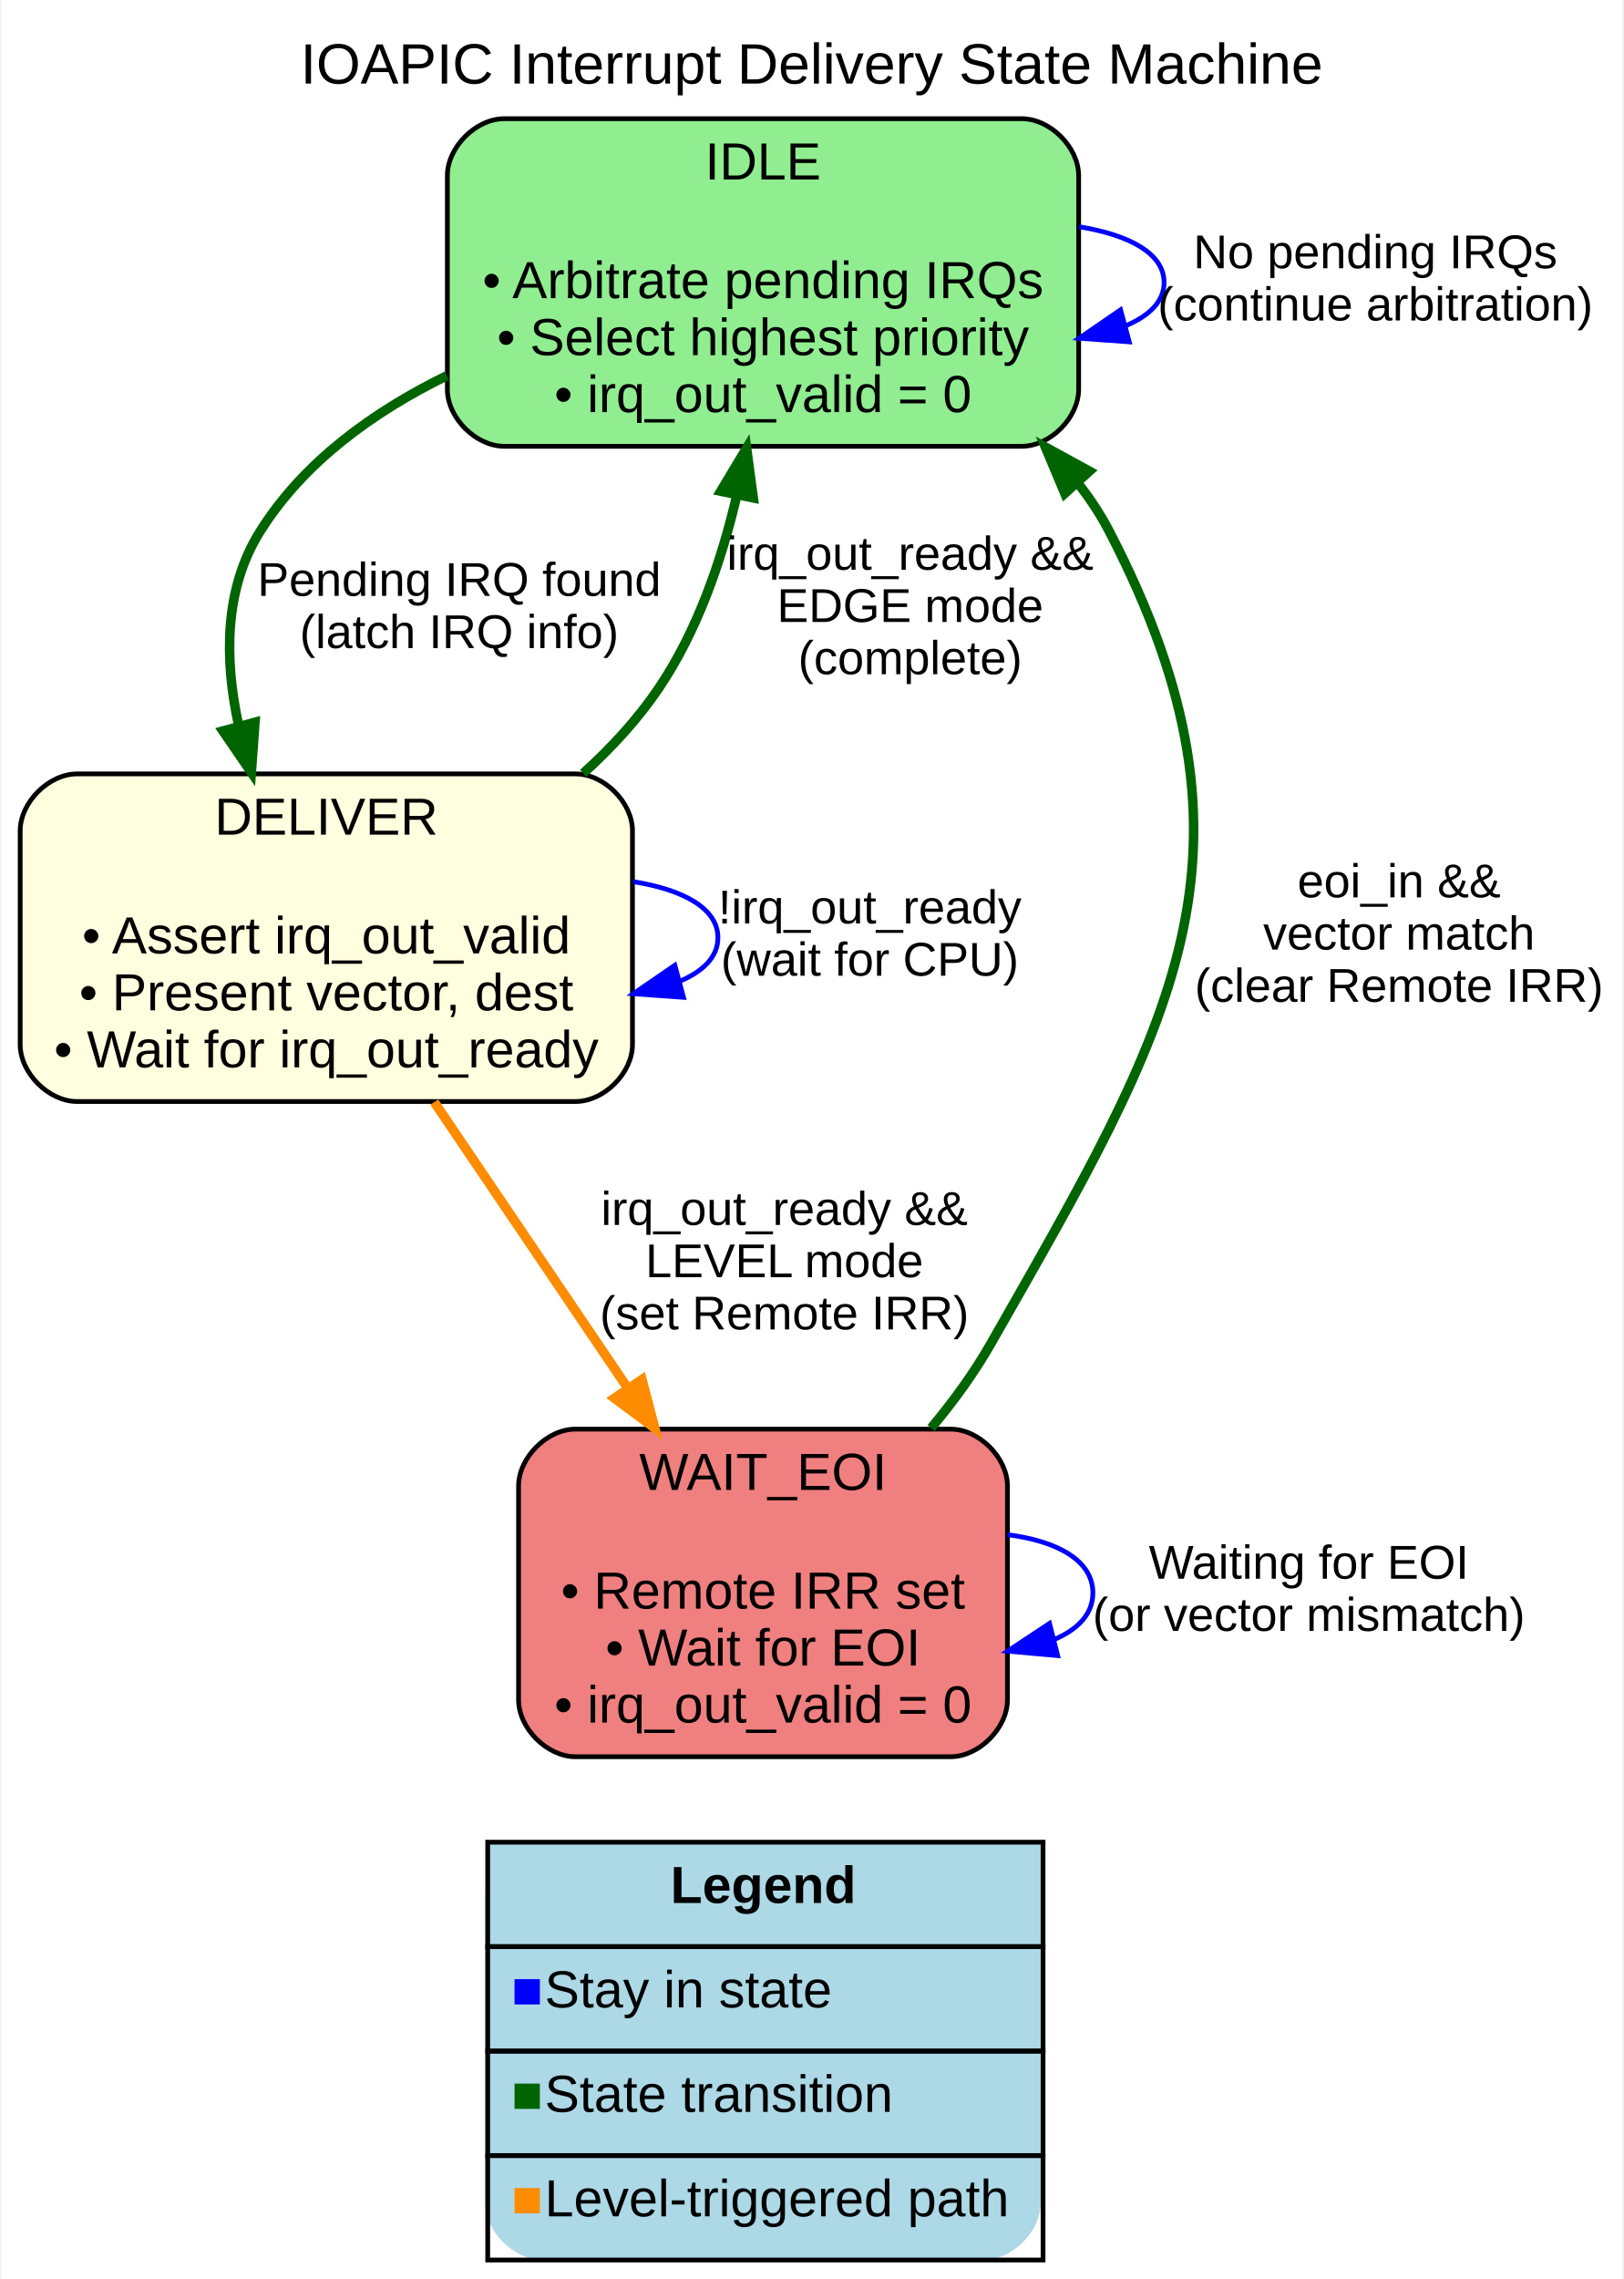
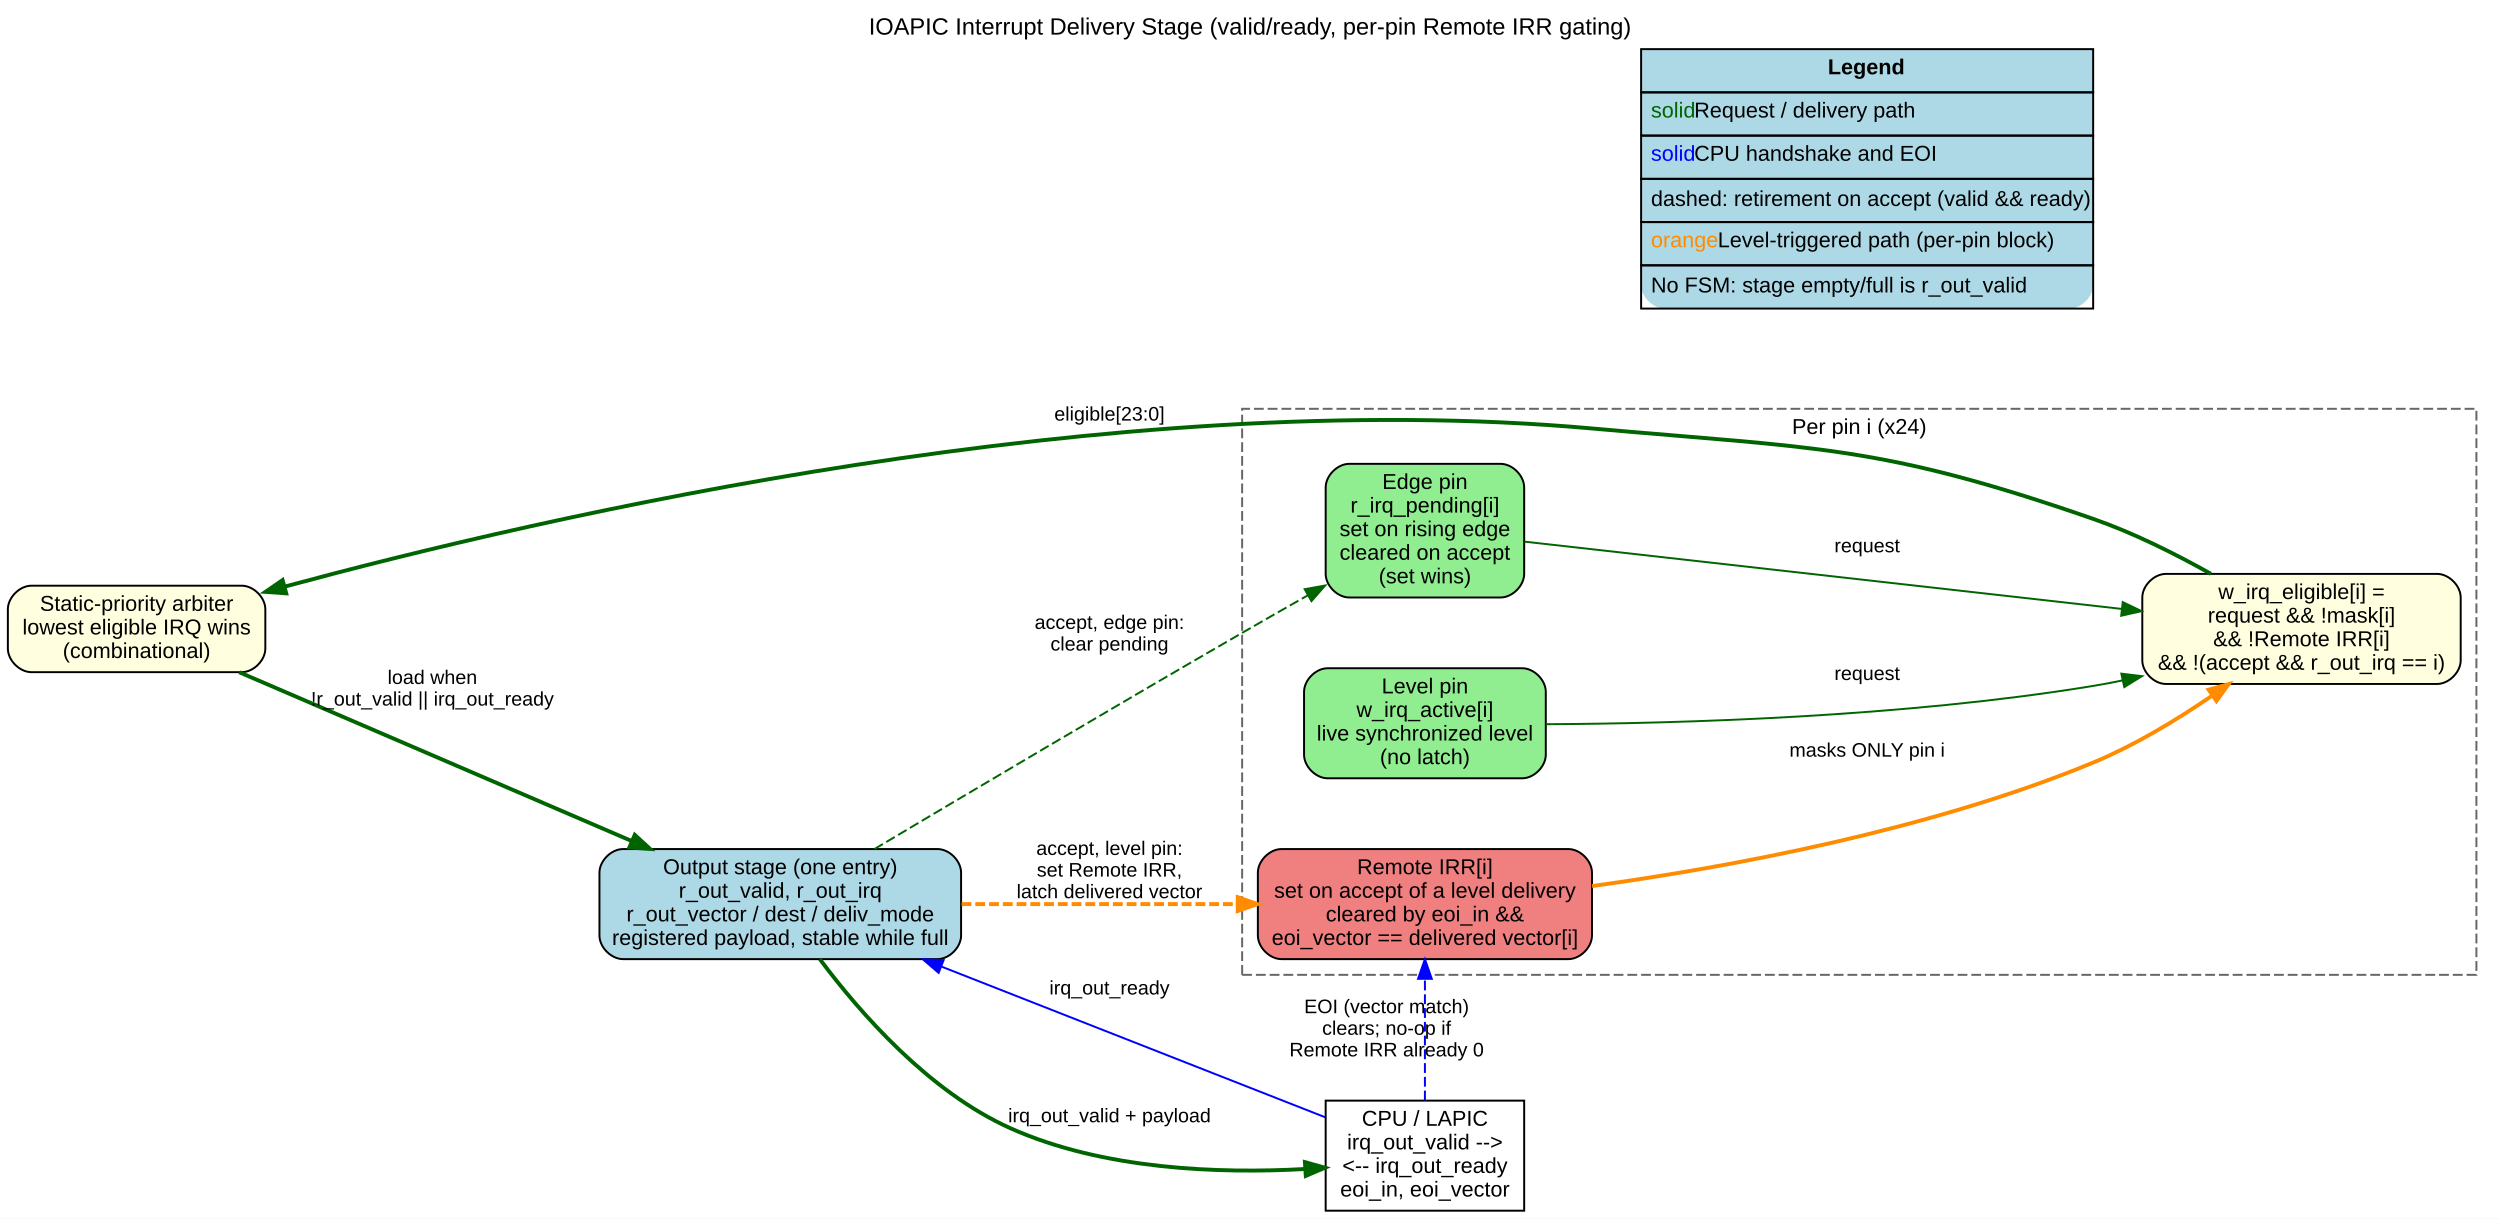
- <svg xmlns="http://www.w3.org/2000/svg" width="342pt" height="480pt" viewBox="0.00 0.00 341.50 480.00">
-   <g id="graph0" class="graph" transform="scale(1 1) rotate(0) translate(4 476)">
-     <polygon fill="white" stroke="transparent" points="-4,4 -4,-476 337.5,-476 337.5,4 -4,4" />
-     <text text-anchor="middle" x="166.75" y="-458.4" font-family="Arial" font-size="12.00">IOAPIC Interrupt Delivery State Machine</text>
+ <svg xmlns="http://www.w3.org/2000/svg" width="1272pt" height="620pt" viewBox="0.00 0.00 1272.00 620.00">
+   <g id="graph0" class="graph" transform="scale(1 1) rotate(0) translate(4 616)">
+     <polygon fill="white" stroke="transparent" points="-4,4 -4,-616 1268,-616 1268,4 -4,4" />
+     <text text-anchor="middle" x="632" y="-598.4" font-family="Arial" font-size="12.00">IOAPIC Interrupt Delivery Stage (valid/ready, per-pin Remote IRR gating)</text>
+     <g id="clust1" class="cluster">
+       <polygon fill="white" stroke="#666666" stroke-dasharray="5,2" points="628,-120 628,-408 1256,-408 1256,-120 628,-120" />
+       <text text-anchor="middle" x="942" y="-395.2" font-family="Arial" font-size="11.00">Per pin i (x24)</text>
+     </g>
    <g id="node1" class="node">
-       <path fill="lightgreen" stroke="black" d="M211,-451C211,-451 102,-451 102,-451 96,-451 90,-445 90,-439 90,-439 90,-394 90,-394 90,-388 96,-382 102,-382 102,-382 211,-382 211,-382 217,-382 223,-388 223,-394 223,-394 223,-439 223,-439 223,-445 217,-451 211,-451" />
-       <text text-anchor="middle" x="156.5" y="-438.2" font-family="Arial" font-size="11.00">IDLE</text>
-       <text text-anchor="middle" x="156.5" y="-413.2" font-family="Arial" font-size="11.00">• Arbitrate pending IRQs</text>
-       <text text-anchor="middle" x="156.5" y="-401.2" font-family="Arial" font-size="11.00">• Select highest priority</text>
-       <text text-anchor="middle" x="156.5" y="-389.2" font-family="Arial" font-size="11.00">• irq_out_valid = 0</text>
+       <path fill="lightgreen" stroke="black" d="M759.5,-380C759.5,-380 682.5,-380 682.5,-380 676.5,-380 670.5,-374 670.5,-368 670.5,-368 670.5,-324 670.5,-324 670.5,-318 676.5,-312 682.5,-312 682.5,-312 759.5,-312 759.5,-312 765.5,-312 771.5,-318 771.5,-324 771.5,-324 771.5,-368 771.5,-368 771.5,-374 765.5,-380 759.5,-380" />
+       <text text-anchor="middle" x="721" y="-367.2" font-family="Arial" font-size="11.00">Edge pin</text>
+       <text text-anchor="middle" x="721" y="-355.2" font-family="Arial" font-size="11.00">r_irq_pending[i]</text>
+       <text text-anchor="middle" x="721" y="-343.2" font-family="Arial" font-size="11.00">set on rising edge</text>
+       <text text-anchor="middle" x="721" y="-331.2" font-family="Arial" font-size="11.00">cleared on accept</text>
+       <text text-anchor="middle" x="721" y="-319.2" font-family="Arial" font-size="11.00">(set wins)</text>
+     </g>
+     <g id="node4" class="node">
+       <path fill="lightyellow" stroke="black" d="M1236,-324C1236,-324 1098,-324 1098,-324 1092,-324 1086,-318 1086,-312 1086,-312 1086,-280 1086,-280 1086,-274 1092,-268 1098,-268 1098,-268 1236,-268 1236,-268 1242,-268 1248,-274 1248,-280 1248,-280 1248,-312 1248,-312 1248,-318 1242,-324 1236,-324" />
+       <text text-anchor="middle" x="1167" y="-311.2" font-family="Arial" font-size="11.00">w_irq_eligible[i] =</text>
+       <text text-anchor="middle" x="1167" y="-299.2" font-family="Arial" font-size="11.00">request &amp;&amp; !mask[i]</text>
+       <text text-anchor="middle" x="1167" y="-287.2" font-family="Arial" font-size="11.00">&amp;&amp; !Remote IRR[i]</text>
+       <text text-anchor="middle" x="1167" y="-275.2" font-family="Arial" font-size="11.00">&amp;&amp; !(accept &amp;&amp; r_out_irq == i)</text>
    </g>
    <g id="edge1" class="edge">
-       <path fill="none" stroke="blue" d="M223.1,-428.24C233.72,-426.52 241,-422.61 241,-416.5 241,-412.59 238.01,-409.57 233.07,-407.46" />
-       <polygon fill="blue" stroke="blue" points="233.66,-404 223.1,-404.76 231.83,-410.75 233.66,-404" />
-       <text text-anchor="middle" x="285.5" y="-419.5" font-family="Arial" font-size="10.00">No pending IRQs</text>
-       <text text-anchor="middle" x="285.5" y="-408.5" font-family="Arial" font-size="10.00">(continue arbitration)</text>
+       <path fill="none" stroke="darkgreen" d="M771.64,-340.41C845.04,-332.14 983.7,-316.53 1075.48,-306.19" />
+       <polygon fill="darkgreen" stroke="darkgreen" points="1076.05,-309.65 1085.6,-305.05 1075.27,-302.7 1076.05,-309.65" />
+       <text text-anchor="middle" x="946" y="-335" font-family="Arial" font-size="10.00">request</text>
    </g>
    <g id="node2" class="node">
-       <path fill="lightyellow" stroke="black" d="M117,-313C117,-313 12,-313 12,-313 6,-313 0,-307 0,-301 0,-301 0,-256 0,-256 0,-250 6,-244 12,-244 12,-244 117,-244 117,-244 123,-244 129,-250 129,-256 129,-256 129,-301 129,-301 129,-307 123,-313 117,-313" />
-       <text text-anchor="middle" x="64.5" y="-300.2" font-family="Arial" font-size="11.00">DELIVER</text>
-       <text text-anchor="middle" x="64.5" y="-275.2" font-family="Arial" font-size="11.00">• Assert irq_out_valid</text>
-       <text text-anchor="middle" x="64.5" y="-263.2" font-family="Arial" font-size="11.00">• Present vector, dest</text>
-       <text text-anchor="middle" x="64.5" y="-251.2" font-family="Arial" font-size="11.00">• Wait for irq_out_ready</text>
+       <path fill="lightgreen" stroke="black" d="M770.5,-276C770.5,-276 671.5,-276 671.5,-276 665.5,-276 659.5,-270 659.5,-264 659.5,-264 659.5,-232 659.5,-232 659.5,-226 665.5,-220 671.5,-220 671.5,-220 770.5,-220 770.5,-220 776.5,-220 782.5,-226 782.5,-232 782.5,-232 782.5,-264 782.5,-264 782.5,-270 776.5,-276 770.5,-276" />
+       <text text-anchor="middle" x="721" y="-263.2" font-family="Arial" font-size="11.00">Level pin</text>
+       <text text-anchor="middle" x="721" y="-251.2" font-family="Arial" font-size="11.00">w_irq_active[i]</text>
+       <text text-anchor="middle" x="721" y="-239.2" font-family="Arial" font-size="11.00">live synchronized level</text>
+       <text text-anchor="middle" x="721" y="-227.2" font-family="Arial" font-size="11.00">(no latch)</text>
    </g>
    <g id="edge2" class="edge">
-       <path fill="none" stroke="darkgreen" stroke-width="2" d="M89.87,-396.86C74.34,-389.25 59.67,-378.65 50.5,-364 42.95,-351.93 43,-337.07 46.03,-323.19" />
-       <polygon fill="darkgreen" stroke="darkgreen" stroke-width="2" points="49.47,-323.88 48.7,-313.31 42.71,-322.05 49.47,-323.88" />
-       <text text-anchor="middle" x="92.5" y="-350.5" font-family="Arial" font-size="10.00">Pending IRQ found</text>
-       <text text-anchor="middle" x="92.5" y="-339.5" font-family="Arial" font-size="10.00">(latch IRQ info)</text>
+       <path fill="none" stroke="darkgreen" d="M782.74,-247.52C850.91,-247.87 964.59,-251.17 1061,-267 1065.95,-267.81 1071,-268.77 1076.07,-269.83" />
+       <polygon fill="darkgreen" stroke="darkgreen" points="1075.33,-273.25 1085.85,-271.98 1076.83,-266.41 1075.33,-273.25" />
+       <text text-anchor="middle" x="946" y="-270" font-family="Arial" font-size="10.00">request</text>
+     </g>
+     <g id="node3" class="node">
+       <path fill="lightcoral" stroke="black" d="M794,-184C794,-184 648,-184 648,-184 642,-184 636,-178 636,-172 636,-172 636,-140 636,-140 636,-134 642,-128 648,-128 648,-128 794,-128 794,-128 800,-128 806,-134 806,-140 806,-140 806,-172 806,-172 806,-178 800,-184 794,-184" />
+       <text text-anchor="middle" x="721" y="-171.2" font-family="Arial" font-size="11.00">Remote IRR[i]</text>
+       <text text-anchor="middle" x="721" y="-159.2" font-family="Arial" font-size="11.00">set on accept of a level delivery</text>
+       <text text-anchor="middle" x="721" y="-147.2" font-family="Arial" font-size="11.00">cleared by eoi_in &amp;&amp;</text>
+       <text text-anchor="middle" x="721" y="-135.2" font-family="Arial" font-size="11.00">eoi_vector == delivered vector[i]</text>
+     </g>
+     <g id="edge3" class="edge">
+       <path fill="none" stroke="darkorange" stroke-width="2" d="M806.04,-165.17C876.22,-174.85 977.87,-193.64 1061,-228 1082.04,-236.7 1103.46,-249.68 1121.42,-261.97" />
+       <polygon fill="darkorange" stroke="darkorange" stroke-width="2" points="1119.74,-265.07 1129.94,-267.93 1123.75,-259.33 1119.74,-265.07" />
+       <text text-anchor="middle" x="946" y="-231" font-family="Arial" font-size="10.00">masks ONLY pin i</text>
+     </g>
+     <g id="node5" class="node">
+       <path fill="lightyellow" stroke="black" d="M119,-318C119,-318 12,-318 12,-318 6,-318 0,-312 0,-306 0,-306 0,-286 0,-286 0,-280 6,-274 12,-274 12,-274 119,-274 119,-274 125,-274 131,-280 131,-286 131,-286 131,-306 131,-306 131,-312 125,-318 119,-318" />
+       <text text-anchor="middle" x="65.5" y="-305.2" font-family="Arial" font-size="11.00">Static-priority arbiter</text>
+       <text text-anchor="middle" x="65.5" y="-293.2" font-family="Arial" font-size="11.00">lowest eligible IRQ wins</text>
+       <text text-anchor="middle" x="65.5" y="-281.2" font-family="Arial" font-size="11.00">(combinational)</text>
    </g>
    <g id="edge4" class="edge">
-       <path fill="none" stroke="darkgreen" stroke-width="2" d="M118.62,-313.12C124.6,-318.52 130.1,-324.51 134.5,-331 142.64,-343.02 147.77,-357.87 151,-371.75" />
-       <polygon fill="darkgreen" stroke="darkgreen" stroke-width="2" points="147.59,-372.54 153.04,-381.63 154.45,-371.13 147.59,-372.54" />
-       <text text-anchor="middle" x="187.5" y="-356" font-family="Arial" font-size="10.00">irq_out_ready &amp;&amp;</text>
-       <text text-anchor="middle" x="187.5" y="-345" font-family="Arial" font-size="10.00">EDGE mode</text>
-       <text text-anchor="middle" x="187.5" y="-334" font-family="Arial" font-size="10.00">(complete)</text>
+       <path fill="none" stroke="darkgreen" stroke-width="2" d="M1120.89,-324.04C1102.84,-334.18 1081.49,-344.88 1061,-352 952.21,-389.78 920.7,-387.74 806,-398 561.37,-419.89 273.68,-353.47 140.74,-317.5" />
+       <polygon fill="darkgreen" stroke="darkgreen" stroke-width="2" points="141.62,-314.11 131.05,-314.86 139.78,-320.86 141.62,-314.11" />
+       <text text-anchor="middle" x="560.5" y="-402" font-family="Arial" font-size="10.00">eligible[23:0]</text>
    </g>
-     <g id="edge3" class="edge">
-       <path fill="none" stroke="blue" d="M129.18,-290.3C139.74,-288.61 147,-284.68 147,-278.5 147,-274.54 144.02,-271.51 139.1,-269.39" />
-       <polygon fill="blue" stroke="blue" points="139.75,-265.94 129.18,-266.7 137.92,-272.7 139.75,-265.94" />
-       <text text-anchor="middle" x="179" y="-281.5" font-family="Arial" font-size="10.00">!irq_out_ready</text>
-       <text text-anchor="middle" x="179" y="-270.5" font-family="Arial" font-size="10.00">(wait for CPU)</text>
-     </g>
-     <g id="node3" class="node">
-       <path fill="lightcoral" stroke="black" d="M196,-175C196,-175 117,-175 117,-175 111,-175 105,-169 105,-163 105,-163 105,-118 105,-118 105,-112 111,-106 117,-106 117,-106 196,-106 196,-106 202,-106 208,-112 208,-118 208,-118 208,-163 208,-163 208,-169 202,-175 196,-175" />
-       <text text-anchor="middle" x="156.5" y="-162.2" font-family="Arial" font-size="11.00">WAIT_EOI</text>
-       <text text-anchor="middle" x="156.5" y="-137.2" font-family="Arial" font-size="11.00">• Remote IRR set</text>
-       <text text-anchor="middle" x="156.5" y="-125.2" font-family="Arial" font-size="11.00">• Wait for EOI</text>
-       <text text-anchor="middle" x="156.5" y="-113.2" font-family="Arial" font-size="11.00">• irq_out_valid = 0</text>
+     <g id="node6" class="node">
+       <path fill="lightblue" stroke="black" d="M473,-184C473,-184 313,-184 313,-184 307,-184 301,-178 301,-172 301,-172 301,-140 301,-140 301,-134 307,-128 313,-128 313,-128 473,-128 473,-128 479,-128 485,-134 485,-140 485,-140 485,-172 485,-172 485,-178 479,-184 473,-184" />
+       <text text-anchor="middle" x="393" y="-171.2" font-family="Arial" font-size="11.00">Output stage (one entry)</text>
+       <text text-anchor="middle" x="393" y="-159.2" font-family="Arial" font-size="11.00">r_out_valid, r_out_irq</text>
+       <text text-anchor="middle" x="393" y="-147.2" font-family="Arial" font-size="11.00">r_out_vector / dest / deliv_mode</text>
+       <text text-anchor="middle" x="393" y="-135.2" font-family="Arial" font-size="11.00">registered payload, stable while full</text>
    </g>
    <g id="edge5" class="edge">
-       <path fill="none" stroke="darkorange" stroke-width="2" d="M87.24,-243.88C99.57,-225.66 114.93,-202.96 128.04,-183.57" />
-       <polygon fill="darkorange" stroke="darkorange" stroke-width="2" points="131,-185.45 133.7,-175.2 125.2,-181.52 131,-185.45" />
-       <text text-anchor="middle" x="161" y="-218" font-family="Arial" font-size="10.00">irq_out_ready &amp;&amp;</text>
-       <text text-anchor="middle" x="161" y="-207" font-family="Arial" font-size="10.00">LEVEL mode</text>
-       <text text-anchor="middle" x="161" y="-196" font-family="Arial" font-size="10.00">(set Remote IRR)</text>
+       <path fill="none" stroke="darkgreen" stroke-width="2" d="M117.72,-273.97C171.44,-250.86 256.42,-214.32 317.55,-188.02" />
+       <polygon fill="darkgreen" stroke="darkgreen" stroke-width="2" points="318.97,-191.22 326.77,-184.06 316.2,-184.79 318.97,-191.22" />
+       <text text-anchor="middle" x="216" y="-268" font-family="Arial" font-size="10.00">load when</text>
+       <text text-anchor="middle" x="216" y="-257" font-family="Arial" font-size="10.00">!r_out_valid || irq_out_ready</text>
+     </g>
+     <g id="edge8" class="edge">
+       <path fill="none" stroke="darkgreen" stroke-dasharray="5,2" d="M440.91,-184.01C488.05,-212.07 562.85,-256.38 628,-294 638.78,-300.23 650.31,-306.8 661.44,-313.11" />
+       <polygon fill="darkgreen" stroke="darkgreen" points="659.82,-316.22 670.25,-318.1 663.27,-310.13 659.82,-316.22" />
+       <text text-anchor="middle" x="560.5" y="-296" font-family="Arial" font-size="10.00">accept, edge pin:</text>
+       <text text-anchor="middle" x="560.5" y="-285" font-family="Arial" font-size="10.00">clear pending</text>
+     </g>
+     <g id="edge9" class="edge">
+       <path fill="none" stroke="darkorange" stroke-width="2" stroke-dasharray="5,2" d="M485.24,-156C529.02,-156 581.42,-156 625.6,-156" />
+       <polygon fill="darkorange" stroke="darkorange" stroke-width="2" points="625.77,-159.5 635.77,-156 625.76,-152.5 625.77,-159.5" />
+       <text text-anchor="middle" x="560.5" y="-181" font-family="Arial" font-size="10.00">accept, level pin:</text>
+       <text text-anchor="middle" x="560.5" y="-170" font-family="Arial" font-size="10.00">set Remote IRR,</text>
+       <text text-anchor="middle" x="560.5" y="-159" font-family="Arial" font-size="10.00">latch delivered vector</text>
+     </g>
+     <g id="node7" class="node">
+       <polygon fill="white" stroke="black" points="771.5,-56 670.5,-56 670.5,0 771.5,0 771.5,-56" />
+       <text text-anchor="middle" x="721" y="-43.2" font-family="Arial" font-size="11.00">CPU / LAPIC</text>
+       <text text-anchor="middle" x="721" y="-31.2" font-family="Arial" font-size="11.00">irq_out_valid --&gt;</text>
+       <text text-anchor="middle" x="721" y="-19.2" font-family="Arial" font-size="11.00">&lt;-- irq_out_ready</text>
+       <text text-anchor="middle" x="721" y="-7.2" font-family="Arial" font-size="11.00">eoi_in, eoi_vector</text>
+     </g>
+     <g id="edge6" class="edge">
+       <path fill="none" stroke="darkgreen" stroke-width="2" d="M413.12,-127.99C433.55,-100.65 468.65,-60.55 510,-42 557.22,-20.82 616.48,-18.79 659.99,-21.21" />
+       <polygon fill="darkgreen" stroke="darkgreen" stroke-width="2" points="659.94,-24.71 670.14,-21.86 660.39,-17.72 659.94,-24.71" />
+       <text text-anchor="middle" x="560.5" y="-45" font-family="Arial" font-size="10.00">irq_out_valid + payload</text>
+     </g>
+     <g id="edge10" class="edge">
+       <path fill="none" stroke="blue" stroke-dasharray="5,2" d="M721,-56.09C721,-74.18 721,-97.93 721,-117.74" />
+       <polygon fill="blue" stroke="blue" points="717.5,-117.98 721,-127.98 724.5,-117.98 717.5,-117.98" />
+       <text text-anchor="middle" x="701.5" y="-100.5" font-family="Arial" font-size="10.00">EOI (vector match)</text>
+       <text text-anchor="middle" x="701.5" y="-89.5" font-family="Arial" font-size="10.00">clears; no-op if</text>
+       <text text-anchor="middle" x="701.5" y="-78.5" font-family="Arial" font-size="10.00">Remote IRR already 0</text>
    </g>
    <g id="edge7" class="edge">
-       <path fill="none" stroke="darkgreen" stroke-width="2" d="M191.92,-175.22C196.61,-180.83 200.99,-186.84 204.5,-193 242.54,-259.73 264.85,-295.81 229.5,-364 227.63,-367.61 225.37,-371.03 222.83,-374.25" />
-       <polygon fill="darkgreen" stroke="darkgreen" stroke-width="2" points="220.08,-372.07 215.98,-381.84 225.27,-376.76 220.08,-372.07" />
-       <text text-anchor="middle" x="290.5" y="-287" font-family="Arial" font-size="10.00">eoi_in &amp;&amp;</text>
-       <text text-anchor="middle" x="290.5" y="-276" font-family="Arial" font-size="10.00">vector match</text>
-       <text text-anchor="middle" x="290.5" y="-265" font-family="Arial" font-size="10.00">(clear Remote IRR)</text>
+       <path fill="none" stroke="blue" d="M670.34,-47.5C618.53,-67.84 536.45,-100.07 475.19,-124.12" />
+       <polygon fill="blue" stroke="blue" points="473.57,-121 465.54,-127.91 476.13,-127.51 473.57,-121" />
+       <text text-anchor="middle" x="560.5" y="-110" font-family="Arial" font-size="10.00">irq_out_ready</text>
    </g>
-     <g id="edge6" class="edge">
-       <path fill="none" stroke="blue" d="M208.03,-152.76C218.5,-151.43 226,-147.34 226,-140.5 226,-136.12 222.92,-132.87 217.96,-130.74" />
-       <polygon fill="blue" stroke="blue" points="218.58,-127.29 208.03,-128.24 216.86,-134.08 218.58,-127.29" />
-       <text text-anchor="middle" x="271.5" y="-143.5" font-family="Arial" font-size="10.00">Waiting for EOI</text>
-       <text text-anchor="middle" x="271.5" y="-132.5" font-family="Arial" font-size="10.00">(or vector mismatch)</text>
-     </g>
-     <g id="node4" class="node">
-       <path fill="lightblue" stroke="transparent" d="M203,-88C203,-88 110,-88 110,-88 104,-88 98,-82 98,-76 98,-76 98,-12 98,-12 98,-6 104,0 110,0 110,0 203,0 203,0 209,0 215,-6 215,-12 215,-12 215,-76 215,-76 215,-82 209,-88 203,-88" />
-       <polygon fill="lightblue" stroke="transparent" points="98.5,-66 98.5,-88 215.5,-88 215.5,-66 98.5,-66" />
-       <polygon fill="none" stroke="black" points="98.5,-66 98.5,-88 215.5,-88 215.5,-66 98.5,-66" />
-       <text text-anchor="start" x="137" y="-75.2" font-family="Arial" font-weight="bold" font-size="11.00">Legend</text>
-       <polygon fill="none" stroke="black" points="98.5,-44 98.5,-66 215.5,-66 215.5,-44 98.5,-44" />
-       <text text-anchor="start" x="103.5" y="-53.2" font-family="Arial" font-size="11.00" fill="blue">■</text>
-       <text text-anchor="start" x="110.5" y="-53.2" font-family="Arial" font-size="11.00"> Stay in state</text>
-       <polygon fill="none" stroke="black" points="98.5,-22 98.5,-44 215.5,-44 215.5,-22 98.5,-22" />
-       <text text-anchor="start" x="103.5" y="-31.2" font-family="Arial" font-size="11.00" fill="darkgreen">■</text>
-       <text text-anchor="start" x="110.5" y="-31.2" font-family="Arial" font-size="11.00"> State transition</text>
-       <polygon fill="none" stroke="black" points="98.5,0 98.5,-22 215.5,-22 215.5,0 98.5,0" />
-       <text text-anchor="start" x="103.5" y="-9.2" font-family="Arial" font-size="11.00" fill="darkorange">■</text>
-       <text text-anchor="start" x="110.5" y="-9.2" font-family="Arial" font-size="11.00"> Level-triggered path</text>
+     <g id="node8" class="node">
+       <path fill="lightblue" stroke="transparent" d="M1049,-591C1049,-591 843,-591 843,-591 837,-591 831,-585 831,-579 831,-579 831,-471 831,-471 831,-465 837,-459 843,-459 843,-459 1049,-459 1049,-459 1055,-459 1061,-465 1061,-471 1061,-471 1061,-579 1061,-579 1061,-585 1055,-591 1049,-591" />
+       <polygon fill="lightblue" stroke="transparent" points="831,-569 831,-591 1061,-591 1061,-569 831,-569" />
+       <polygon fill="none" stroke="black" points="831,-569 831,-591 1061,-591 1061,-569 831,-569" />
+       <text text-anchor="start" x="926" y="-578.2" font-family="Arial" font-weight="bold" font-size="11.00">Legend</text>
+       <polygon fill="none" stroke="black" points="831,-547 831,-569 1061,-569 1061,-547 831,-547" />
+       <text text-anchor="start" x="836" y="-556.2" font-family="Arial" font-size="11.00" fill="darkgreen">solid</text>
+       <text text-anchor="start" x="858" y="-556.2" font-family="Arial" font-size="11.00"> Request / delivery path</text>
+       <polygon fill="none" stroke="black" points="831,-525 831,-547 1061,-547 1061,-525 831,-525" />
+       <text text-anchor="start" x="836" y="-534.2" font-family="Arial" font-size="11.00" fill="blue">solid</text>
+       <text text-anchor="start" x="858" y="-534.2" font-family="Arial" font-size="11.00"> CPU handshake and EOI</text>
+       <polygon fill="none" stroke="black" points="831,-503 831,-525 1061,-525 1061,-503 831,-503" />
+       <text text-anchor="start" x="836" y="-511.2" font-family="Arial" font-size="11.00">dashed: retirement on accept (valid &amp;&amp; ready)</text>
+       <polygon fill="none" stroke="black" points="831,-481 831,-503 1061,-503 1061,-481 831,-481" />
+       <text text-anchor="start" x="836" y="-490.2" font-family="Arial" font-size="11.00" fill="darkorange">orange</text>
+       <text text-anchor="start" x="870" y="-490.2" font-family="Arial" font-size="11.00"> Level-triggered path (per-pin block)</text>
+       <polygon fill="none" stroke="black" points="831,-459 831,-481 1061,-481 1061,-459 831,-459" />
+       <text text-anchor="start" x="836" y="-467.2" font-family="Arial" font-size="11.00">No FSM: stage empty/full is r_out_valid</text>
    </g>
  </g>
</svg>
